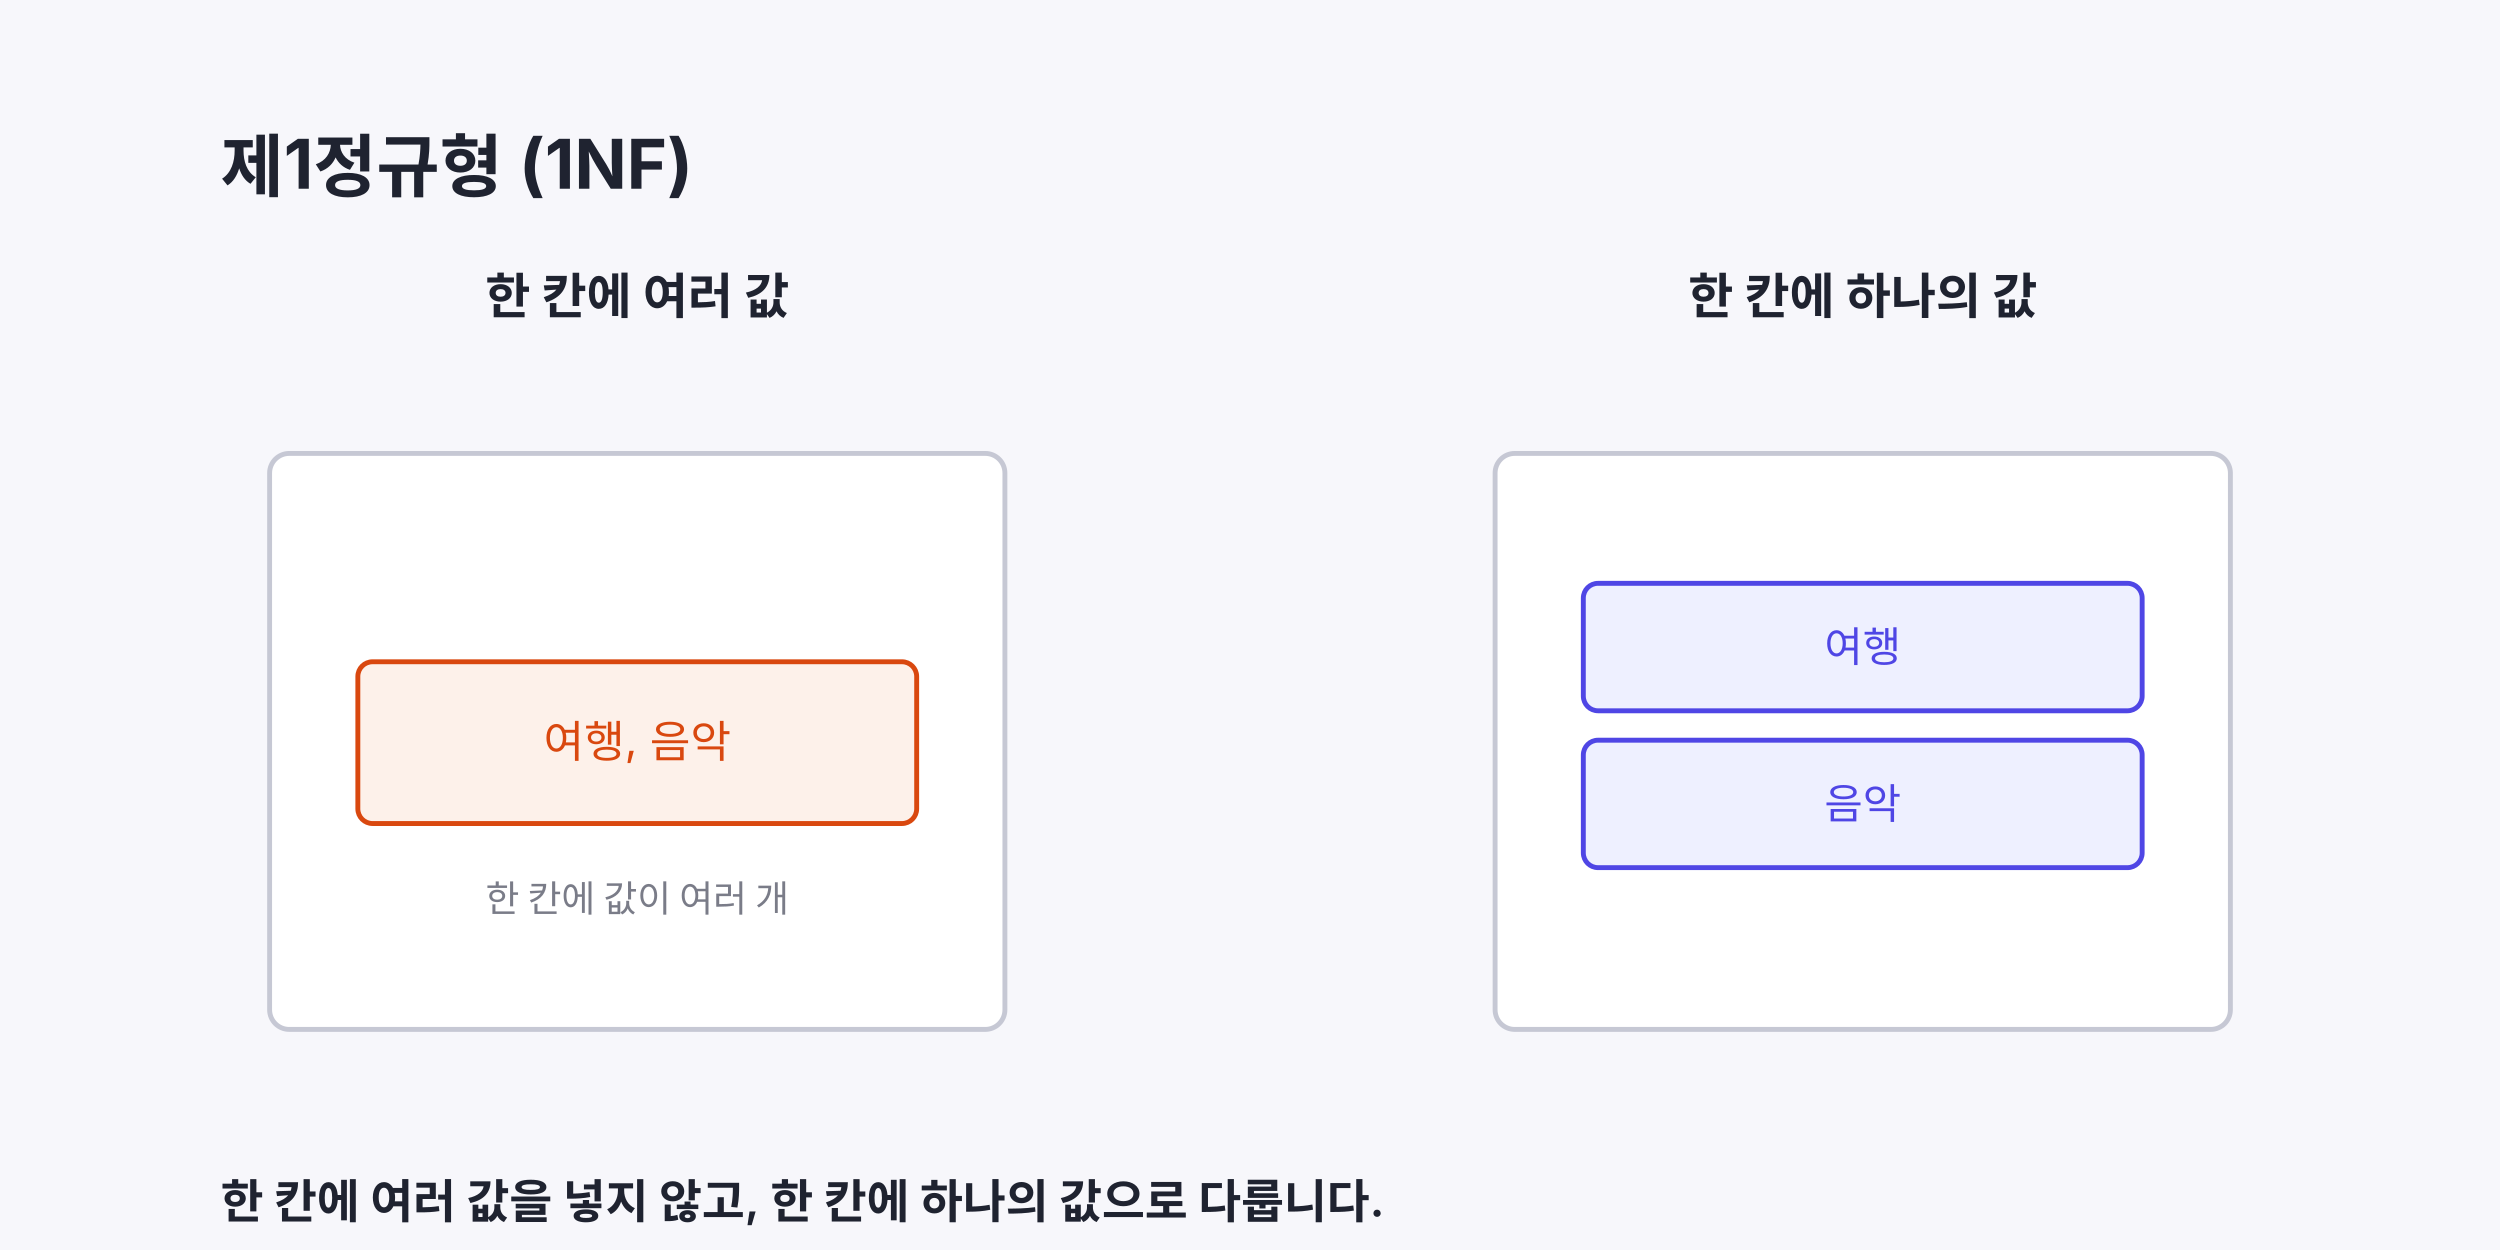
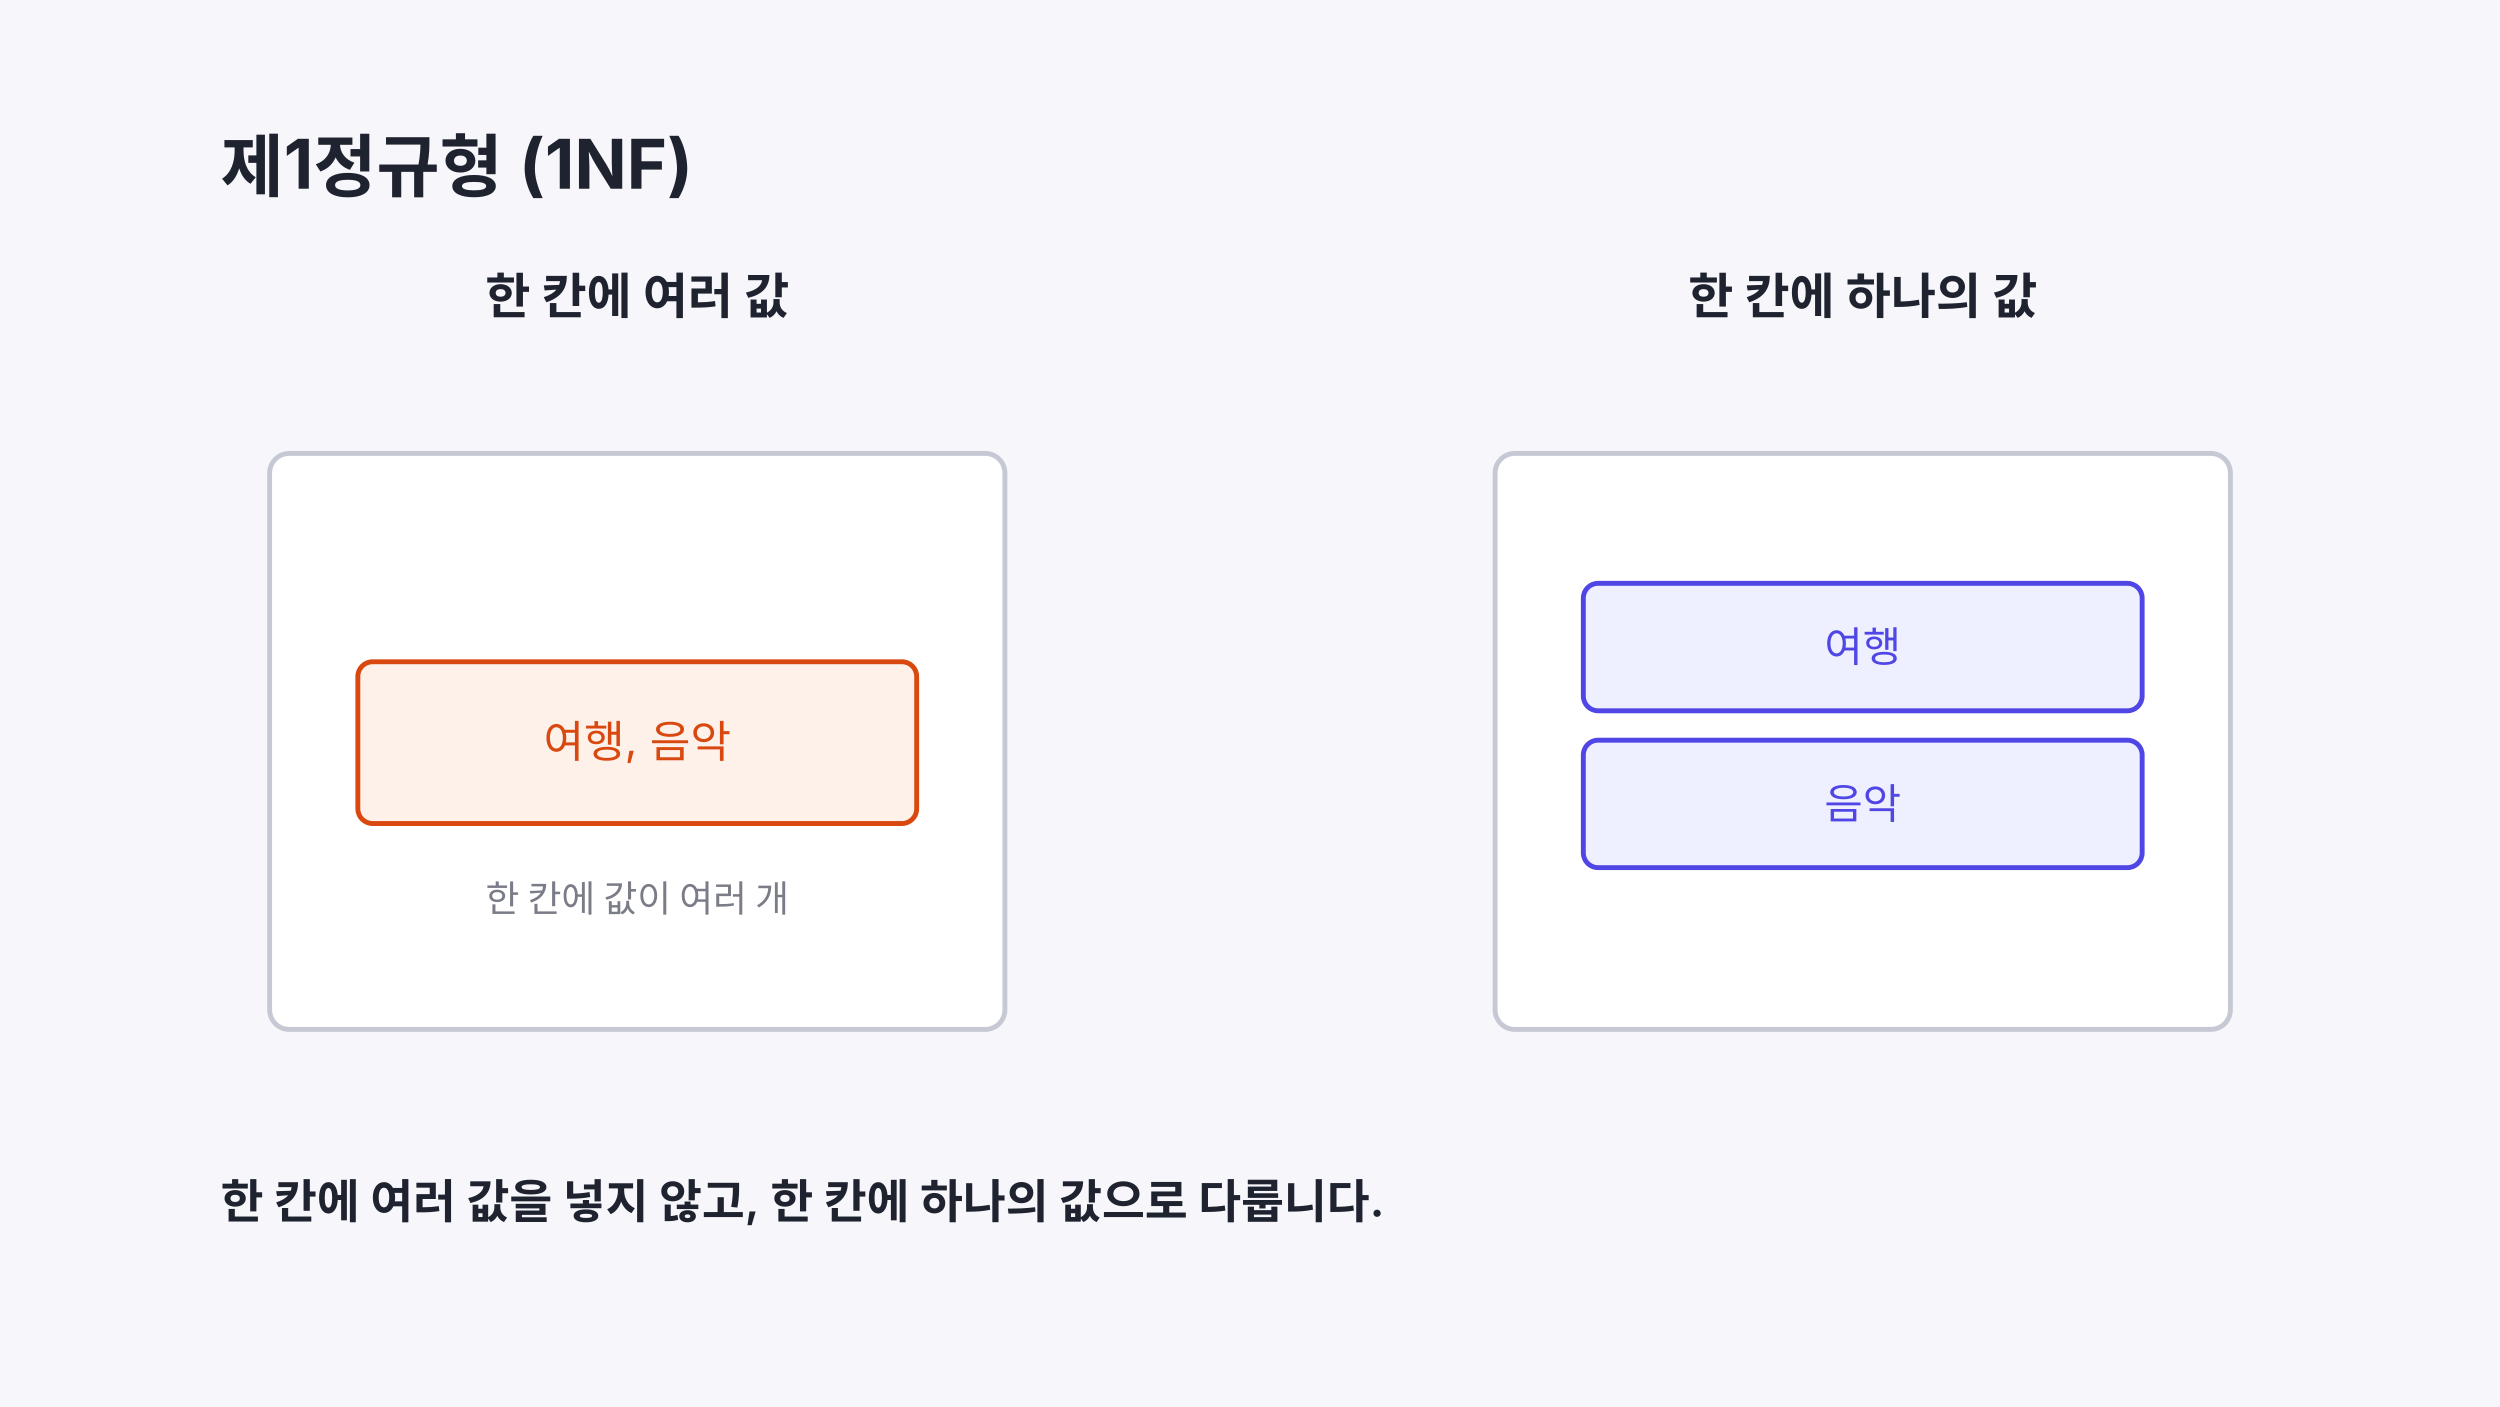
- <svg xmlns="http://www.w3.org/2000/svg" viewBox="0 0 1020 510" font-family="-apple-system, BlinkMacSystemFont, 'Apple SD Gothic Neo', 'Malgun Gothic', sans-serif">
-   <rect width="1020" height="510" fill="#f7f7fb" />
+ <svg xmlns="http://www.w3.org/2000/svg" viewBox="0 0 1020 574" font-family="-apple-system, BlinkMacSystemFont, 'Apple SD Gothic Neo', 'Malgun Gothic', sans-serif">
+   <rect width="1020" height="574" fill="#f7f7fb" />
  <text x="90" y="78" font-size="28" font-weight="700" fill="#1f2330">제1정규형 (1NF)</text>
  <text x="260" y="128" text-anchor="middle" font-size="20" font-weight="700" fill="#1f2330">한 칸에 여러 값</text>
  <rect x="110" y="185" width="300" height="235" rx="8" fill="#ffffff" stroke="#c6c8d4" stroke-width="2" />
  <rect x="146" y="270" width="228" height="66" rx="6" fill="#fdf1ea" stroke="#d9480f" stroke-width="2" />
  <text x="260" y="309" text-anchor="middle" font-size="18" fill="#d9480f">여행, 음악</text>
  <text x="260" y="372" text-anchor="middle" font-size="15" fill="#7a7c88">한 칸에 값이 여러 개</text>
  <text x="760" y="128" text-anchor="middle" font-size="20" font-weight="700" fill="#1f2330">한 칸에 하나의 값</text>
  <rect x="610" y="185" width="300" height="235" rx="8" fill="#ffffff" stroke="#c6c8d4" stroke-width="2" />
  <rect x="646" y="238" width="228" height="52" rx="6" fill="#eef0ff" stroke="#4f46e5" stroke-width="2" />
  <text x="760" y="270" text-anchor="middle" font-size="17" fill="#4f46e5">여행</text>
  <rect x="646" y="302" width="228" height="52" rx="6" fill="#eef0ff" stroke="#4f46e5" stroke-width="2" />
  <text x="760" y="334" text-anchor="middle" font-size="17" fill="#4f46e5">음악</text>
  <text x="90" y="497" font-size="19" font-weight="600" fill="#1f2330">한 칸에 여러 값을 넣지 않고, 한 칸에 하나의 값으로 다룹니다.</text>
</svg>
